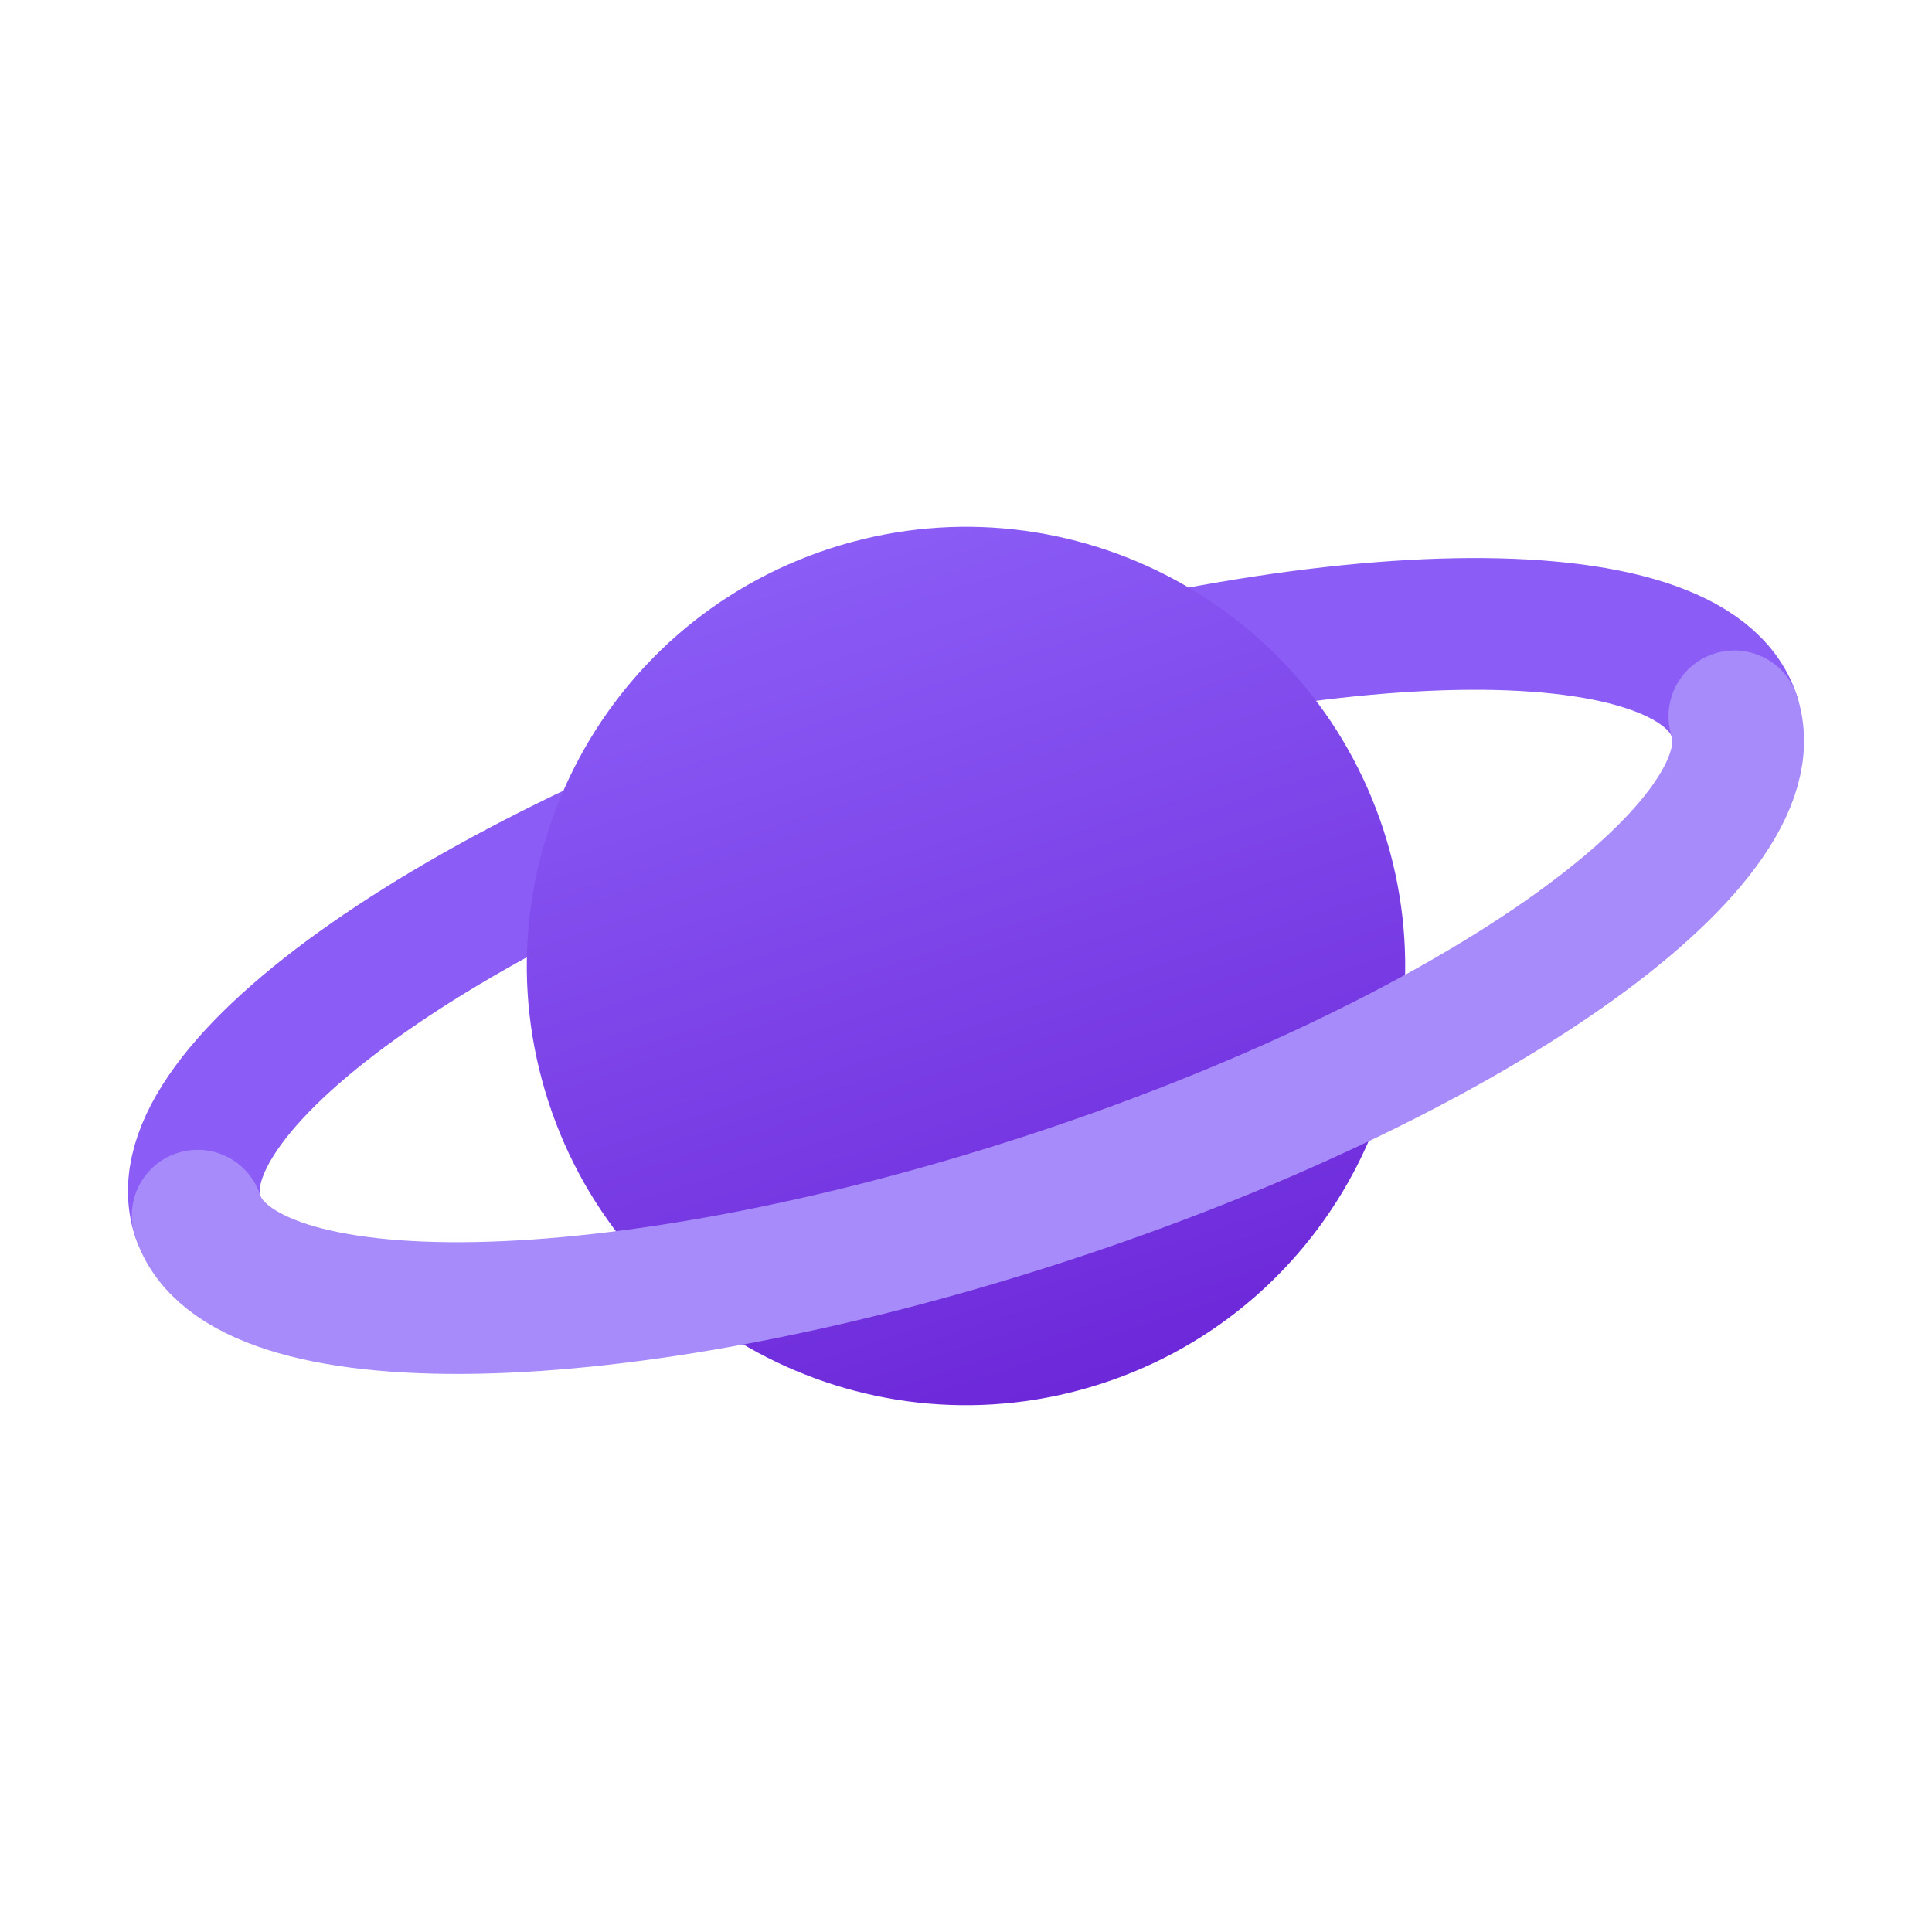
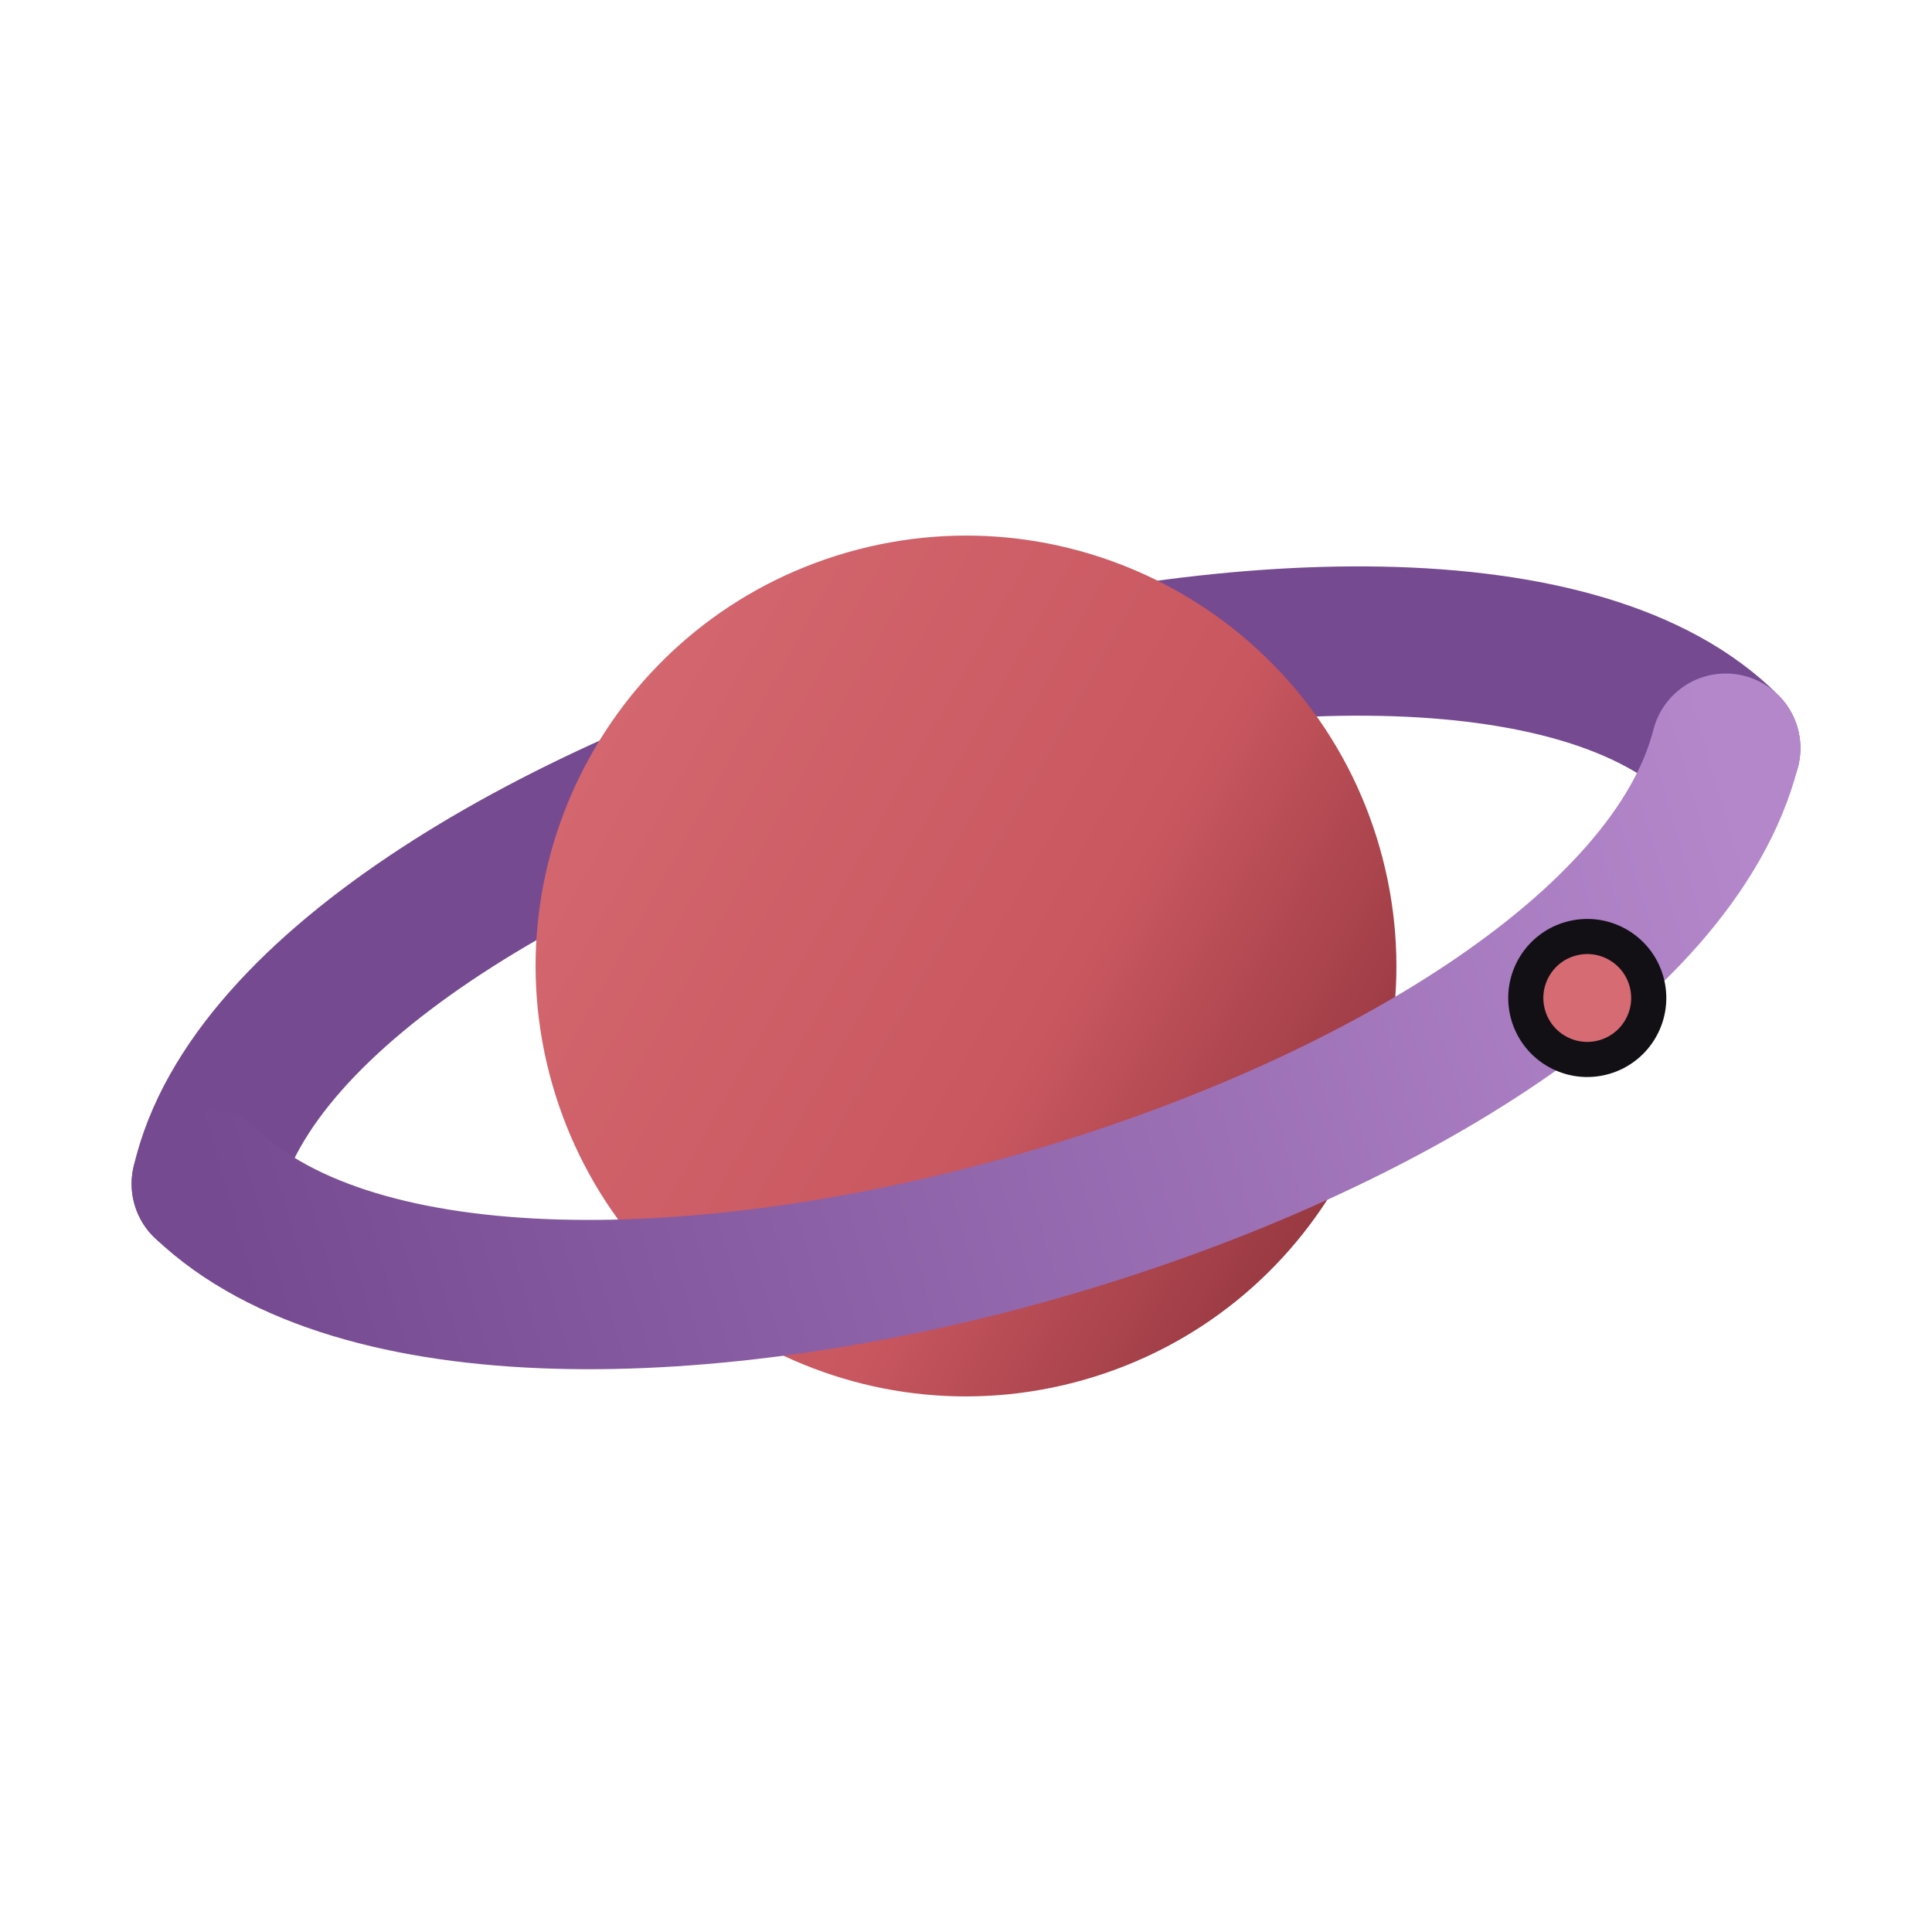
<svg xmlns="http://www.w3.org/2000/svg" viewBox="0 0 220 220" role="img" aria-label="OSW">
  <defs>
-     <linearGradient id="oswPlanet" x1="0" y1="0" x2="0" y2="1">
-       <stop offset="0" stop-color="#8b5cf6" />
-       <stop offset="1" stop-color="#6d28d9" />
+     <linearGradient id="oswSignal" x1="0" y1="0" x2="1" y2="1">
+       <stop offset="0" stop-color="#D66B73" />
+       <stop offset="0.58" stop-color="#C95760" />
+       <stop offset="1" stop-color="#7F2932" />
+     </linearGradient>
+     <linearGradient id="oswOrbit" x1="0" y1="0" x2="1" y2="0">
+       <stop offset="0" stop-color="#754A91" />
+       <stop offset="1" stop-color="#B487CB" />
    </linearGradient>
  </defs>
-   <g transform="rotate(-18 110 110)">
-     <path d="M 18 110 A 92 28 0 0 1 202 110" fill="none" stroke="#8b5cf6" stroke-width="15" stroke-linecap="round" />
-     <circle cx="110" cy="110" r="50" fill="url(#oswPlanet)" />
-     <path d="M 18 110 A 92 28 0 0 0 202 110" fill="none" stroke="#a78bfa" stroke-width="15" stroke-linecap="round" />
+   <g transform="rotate(-16 110 110)">
+     <path d="M20 110C42 70 178 70 200 110" fill="none" stroke="#754A91" stroke-width="17" stroke-linecap="round" />
+     <circle cx="110" cy="110" r="49" fill="url(#oswSignal)" />
+     <path d="M20 110C44 151 176 151 200 110" fill="none" stroke="url(#oswOrbit)" stroke-width="17" stroke-linecap="round" />
+     <circle cx="177" cy="133" r="7" fill="#D66B73" stroke="#121015" stroke-width="4" />
  </g>
</svg>
